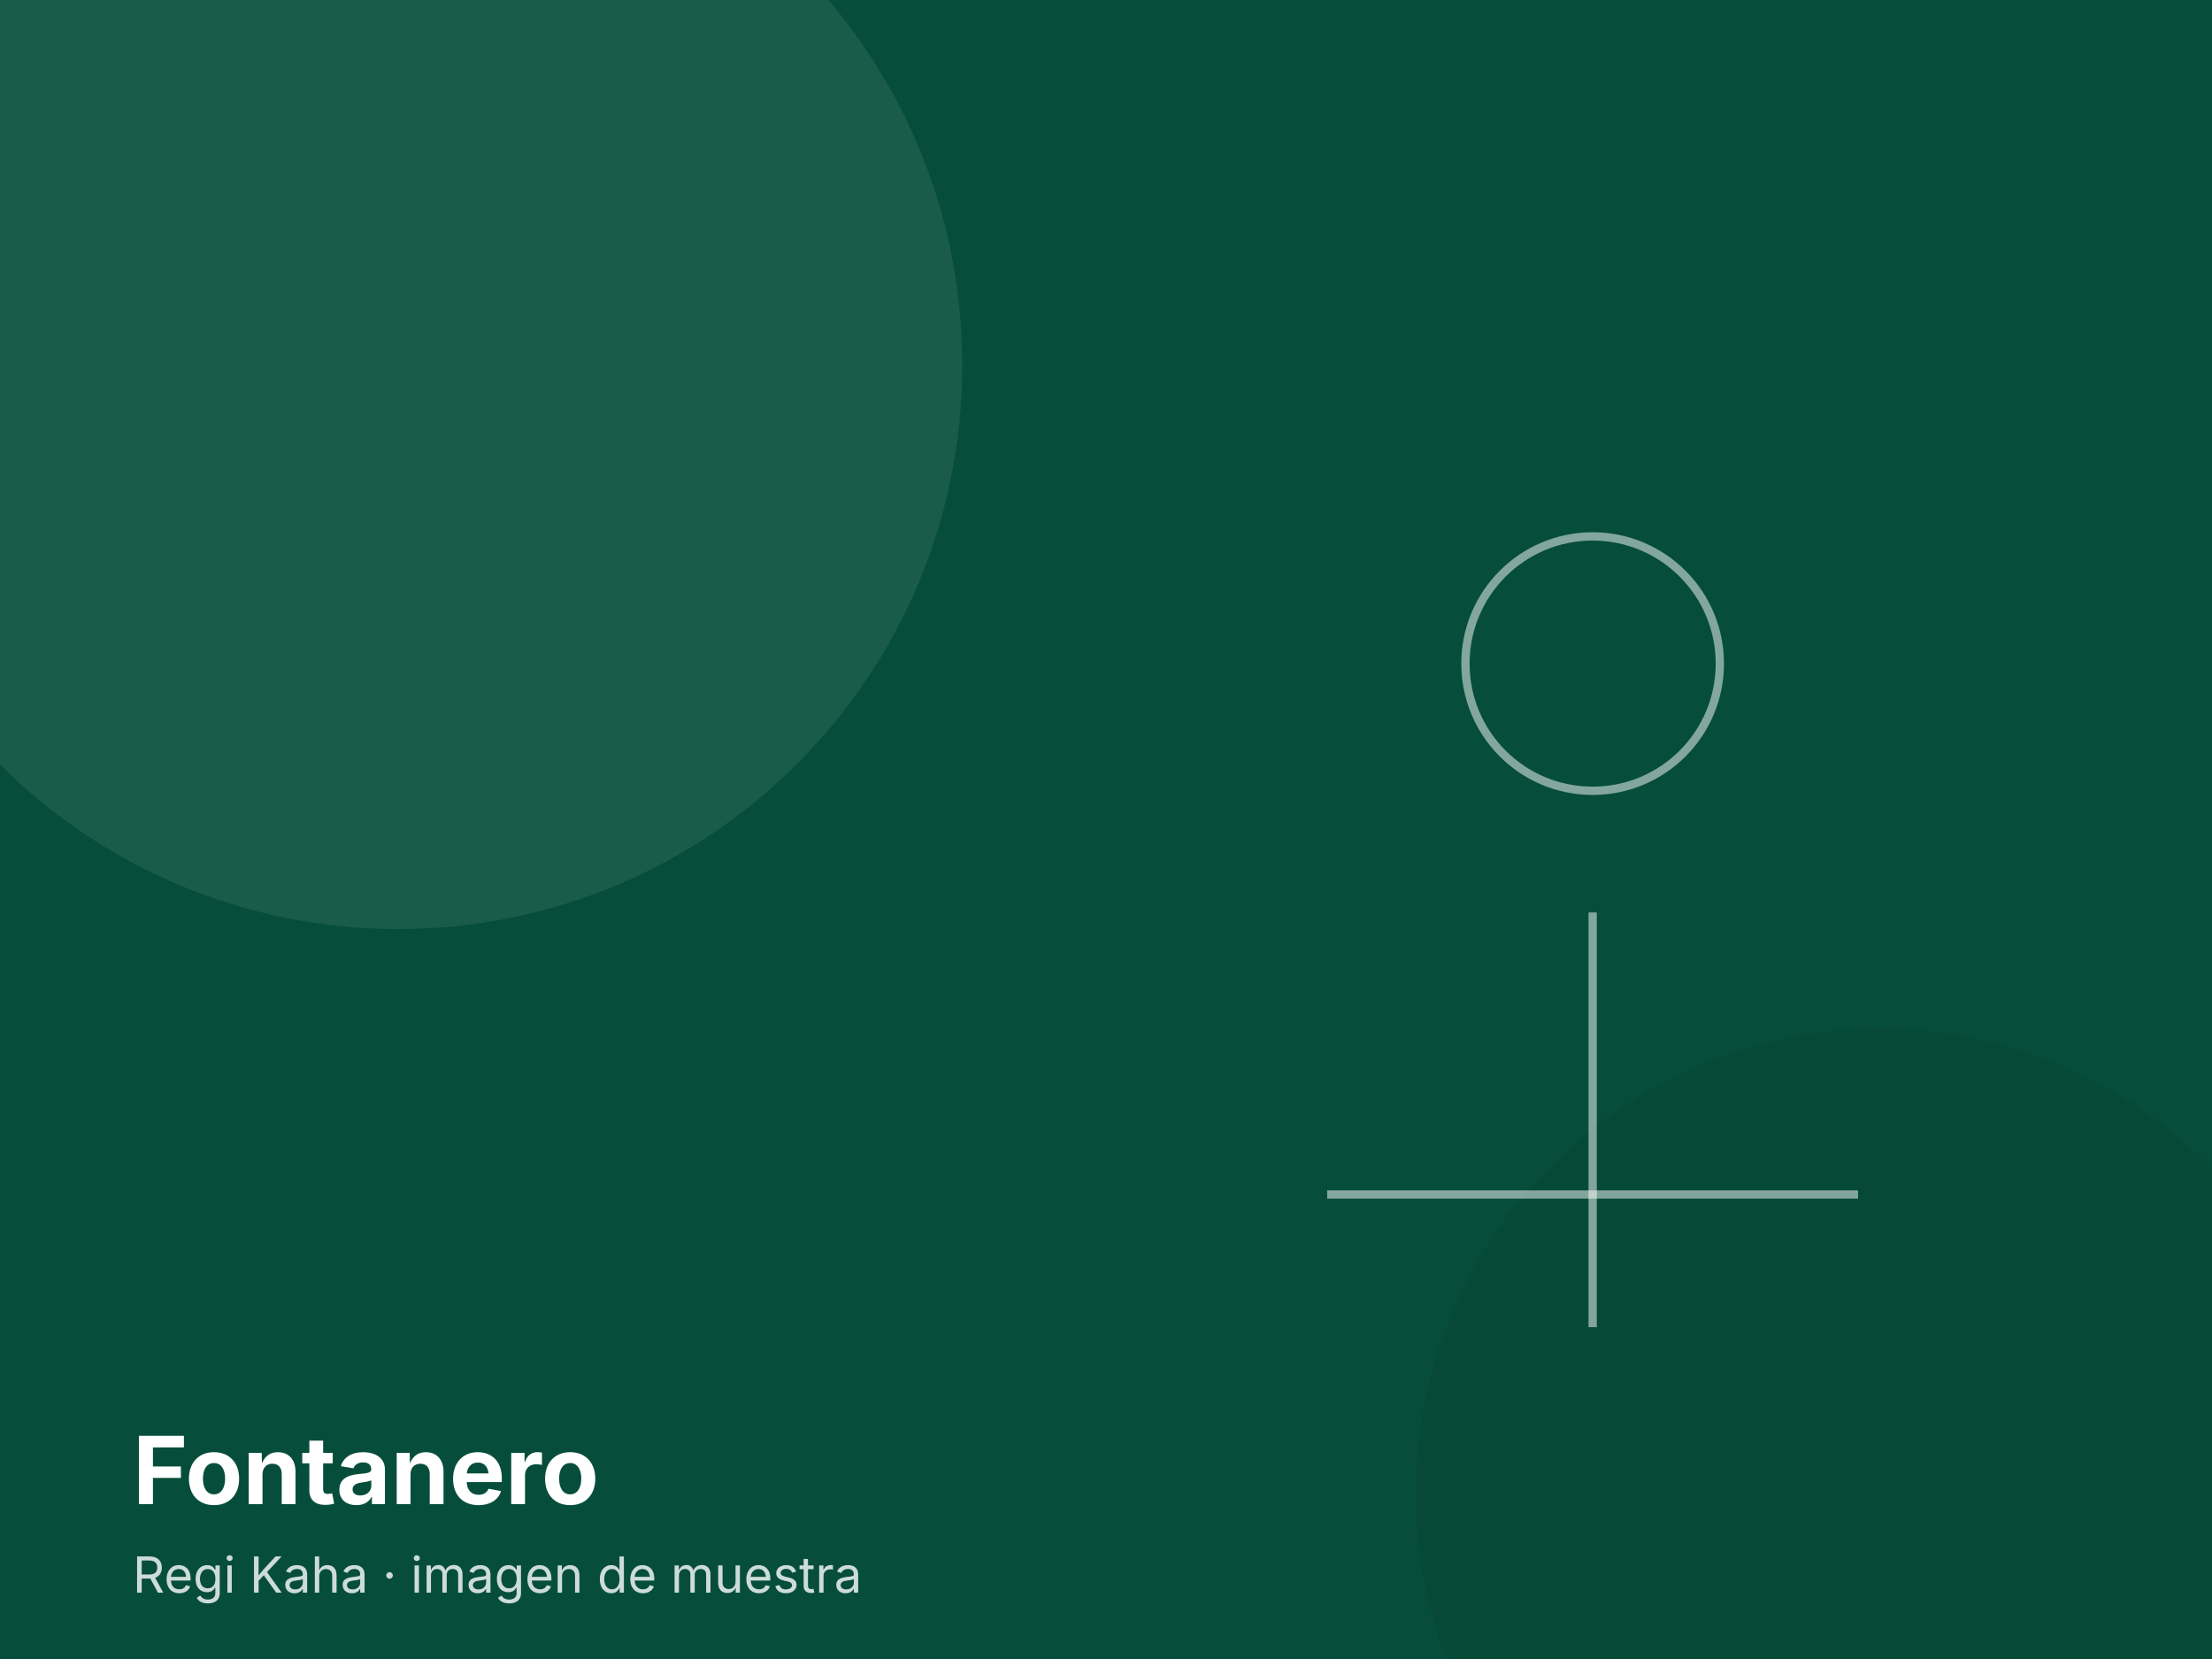
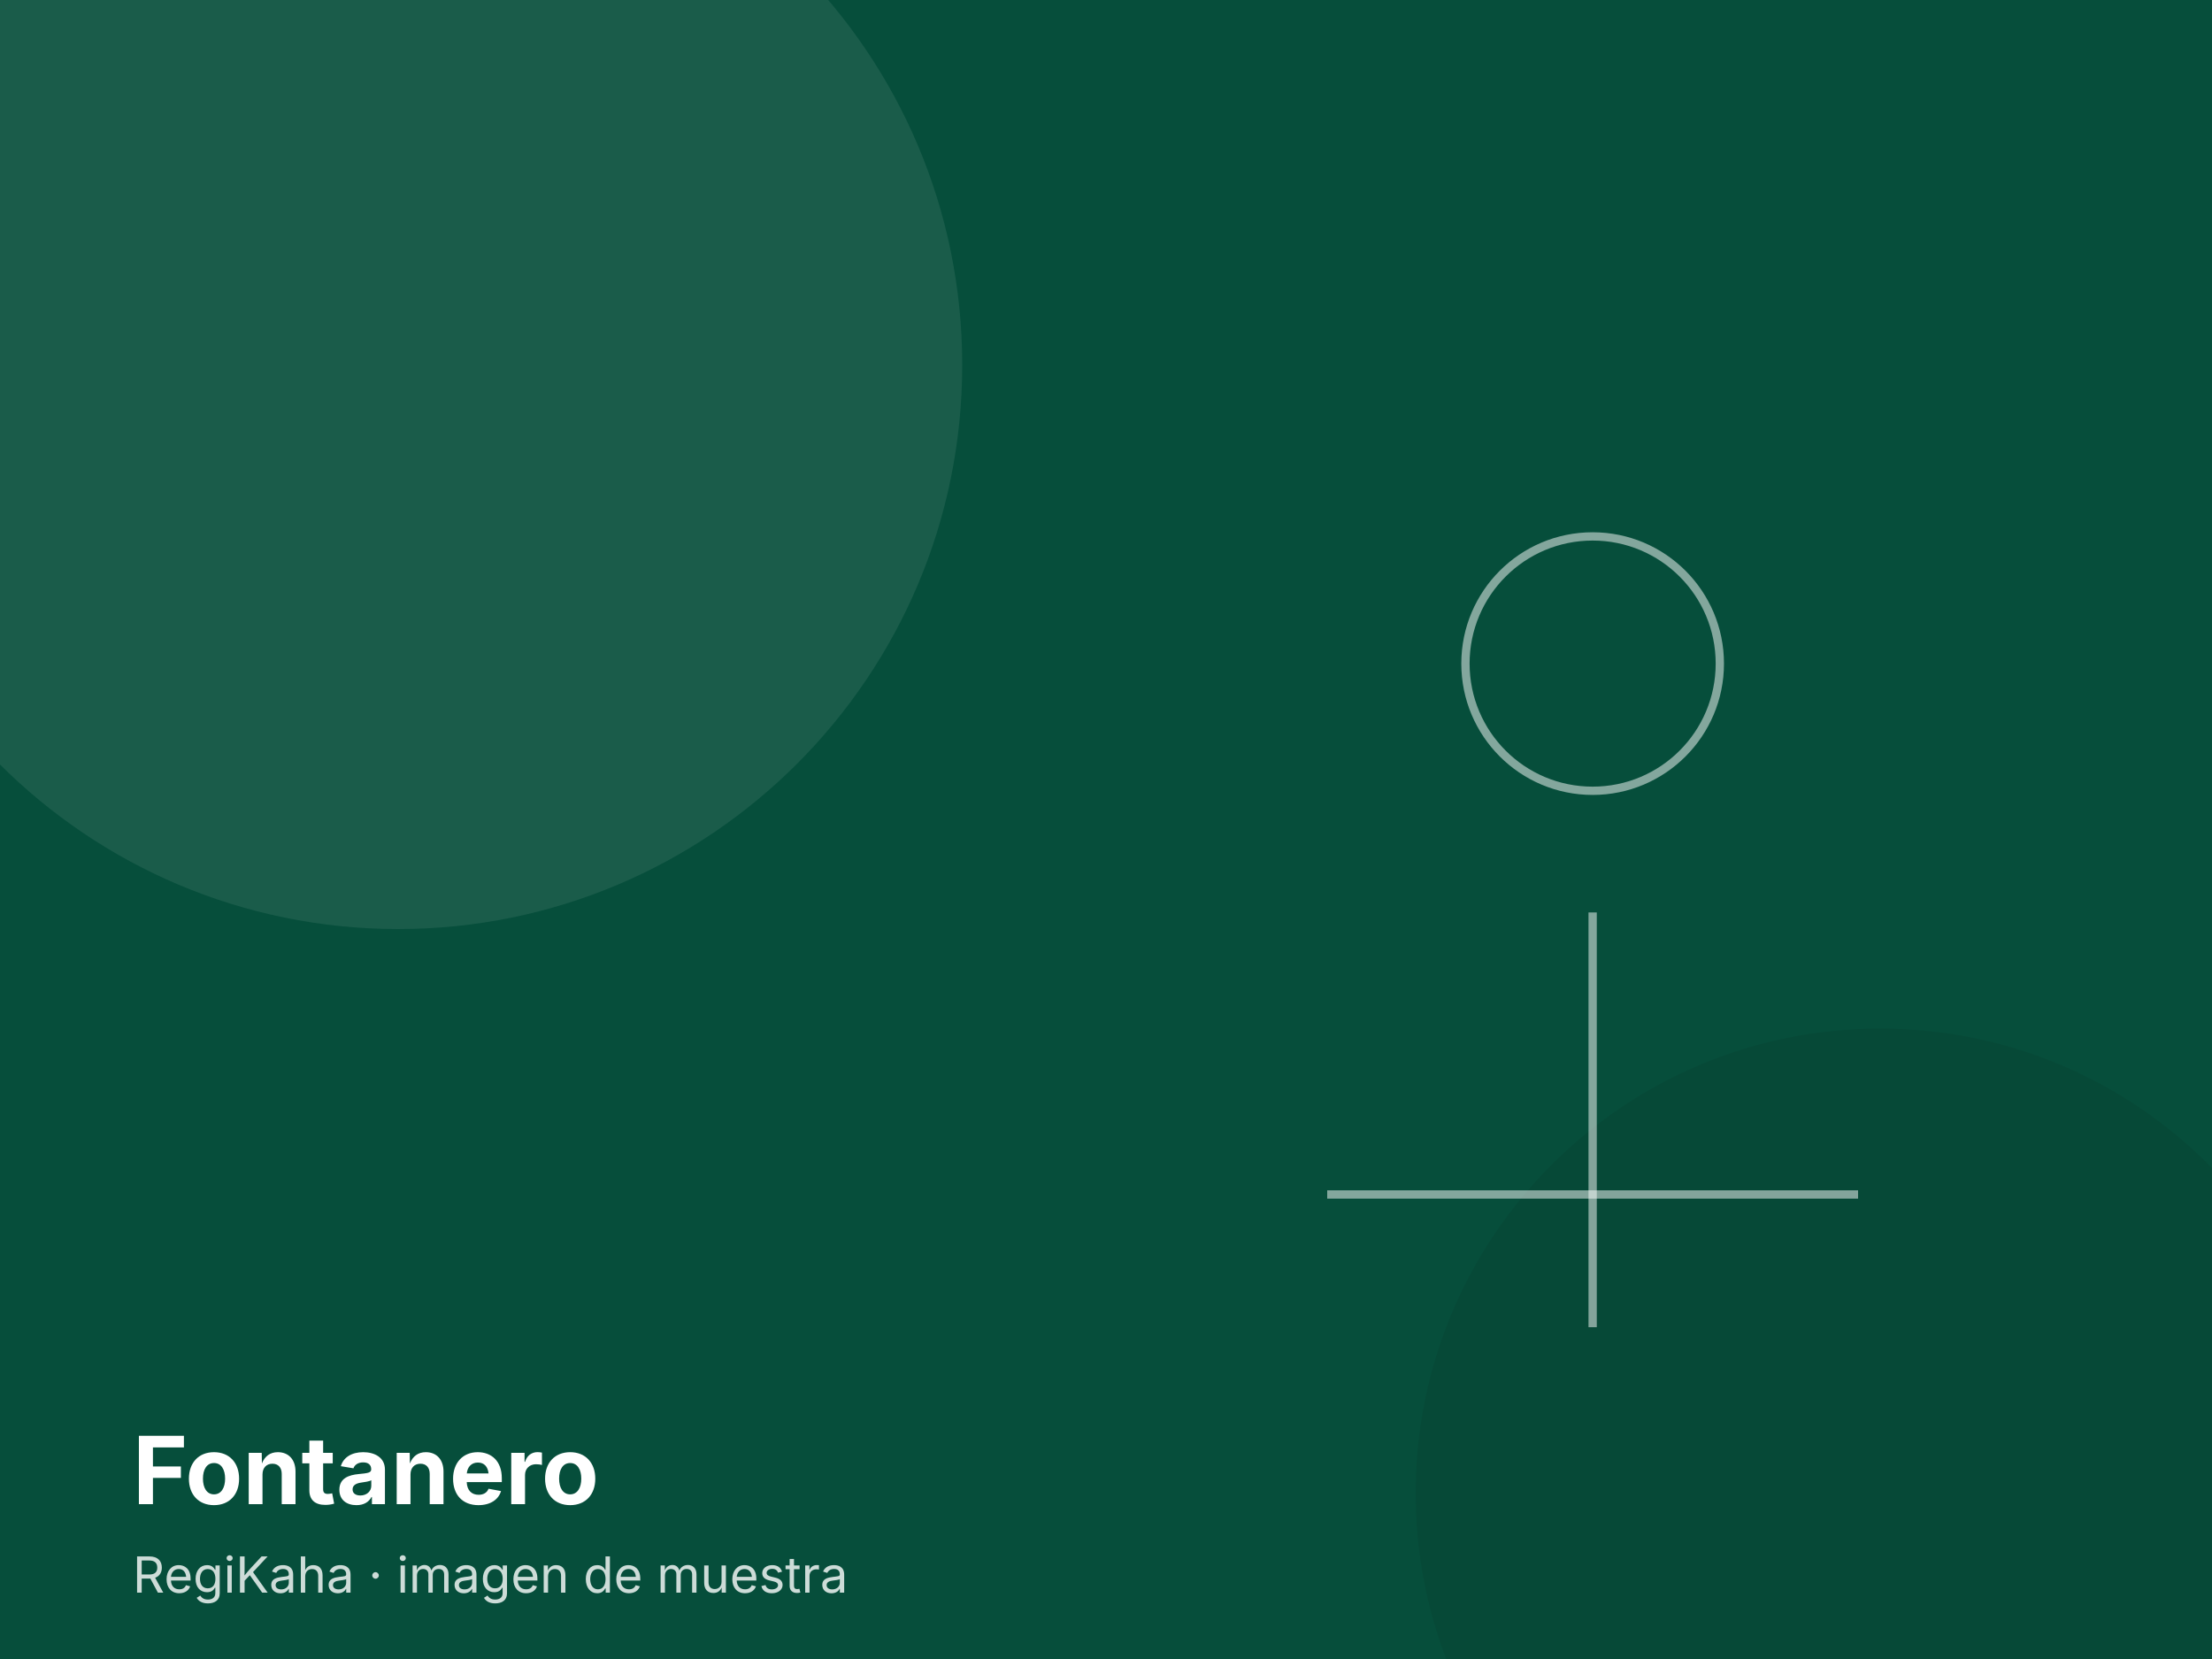
<svg xmlns="http://www.w3.org/2000/svg" width="800" height="600" viewBox="0 0 800 600">
  <defs>
    <linearGradient id="cg" gradientTransform="rotate(185)">
      <stop offset="0" stop-color="#064E3B" />
      <stop offset="0.55" stop-color="#0F766E" />
      <stop offset="1" stop-color="#14B8A6" />
    </linearGradient>
  </defs>
  <rect width="800" height="600" fill="url(#cg)" />
  <circle cx="144" cy="132" r="204" fill="rgba(255,255,255,0.08)" />
  <circle cx="680" cy="540" r="168" fill="rgba(0,0,0,0.07)" />
  <g stroke="rgba(255,255,255,0.5)" stroke-width="3" fill="none">
    <circle cx="576" cy="240" r="46" />
    <path d="M576 330 V480" />
    <path d="M480 432 H672" />
  </g>
  <text x="48" y="544" font-family="Inter, sans-serif" font-size="34" font-weight="700" fill="#fff">Fontanero</text>
-   <text x="48" y="576" font-family="Inter, sans-serif" font-size="18" fill="rgba(255,255,255,0.8)">Regi Kaha · imagen de muestra</text>
+   <text x="48" y="576" font-family="Inter, sans-serif" font-size="18" fill="rgba(255,255,255,0.8)">RegiKaha · imagen de muestra</text>
</svg>
